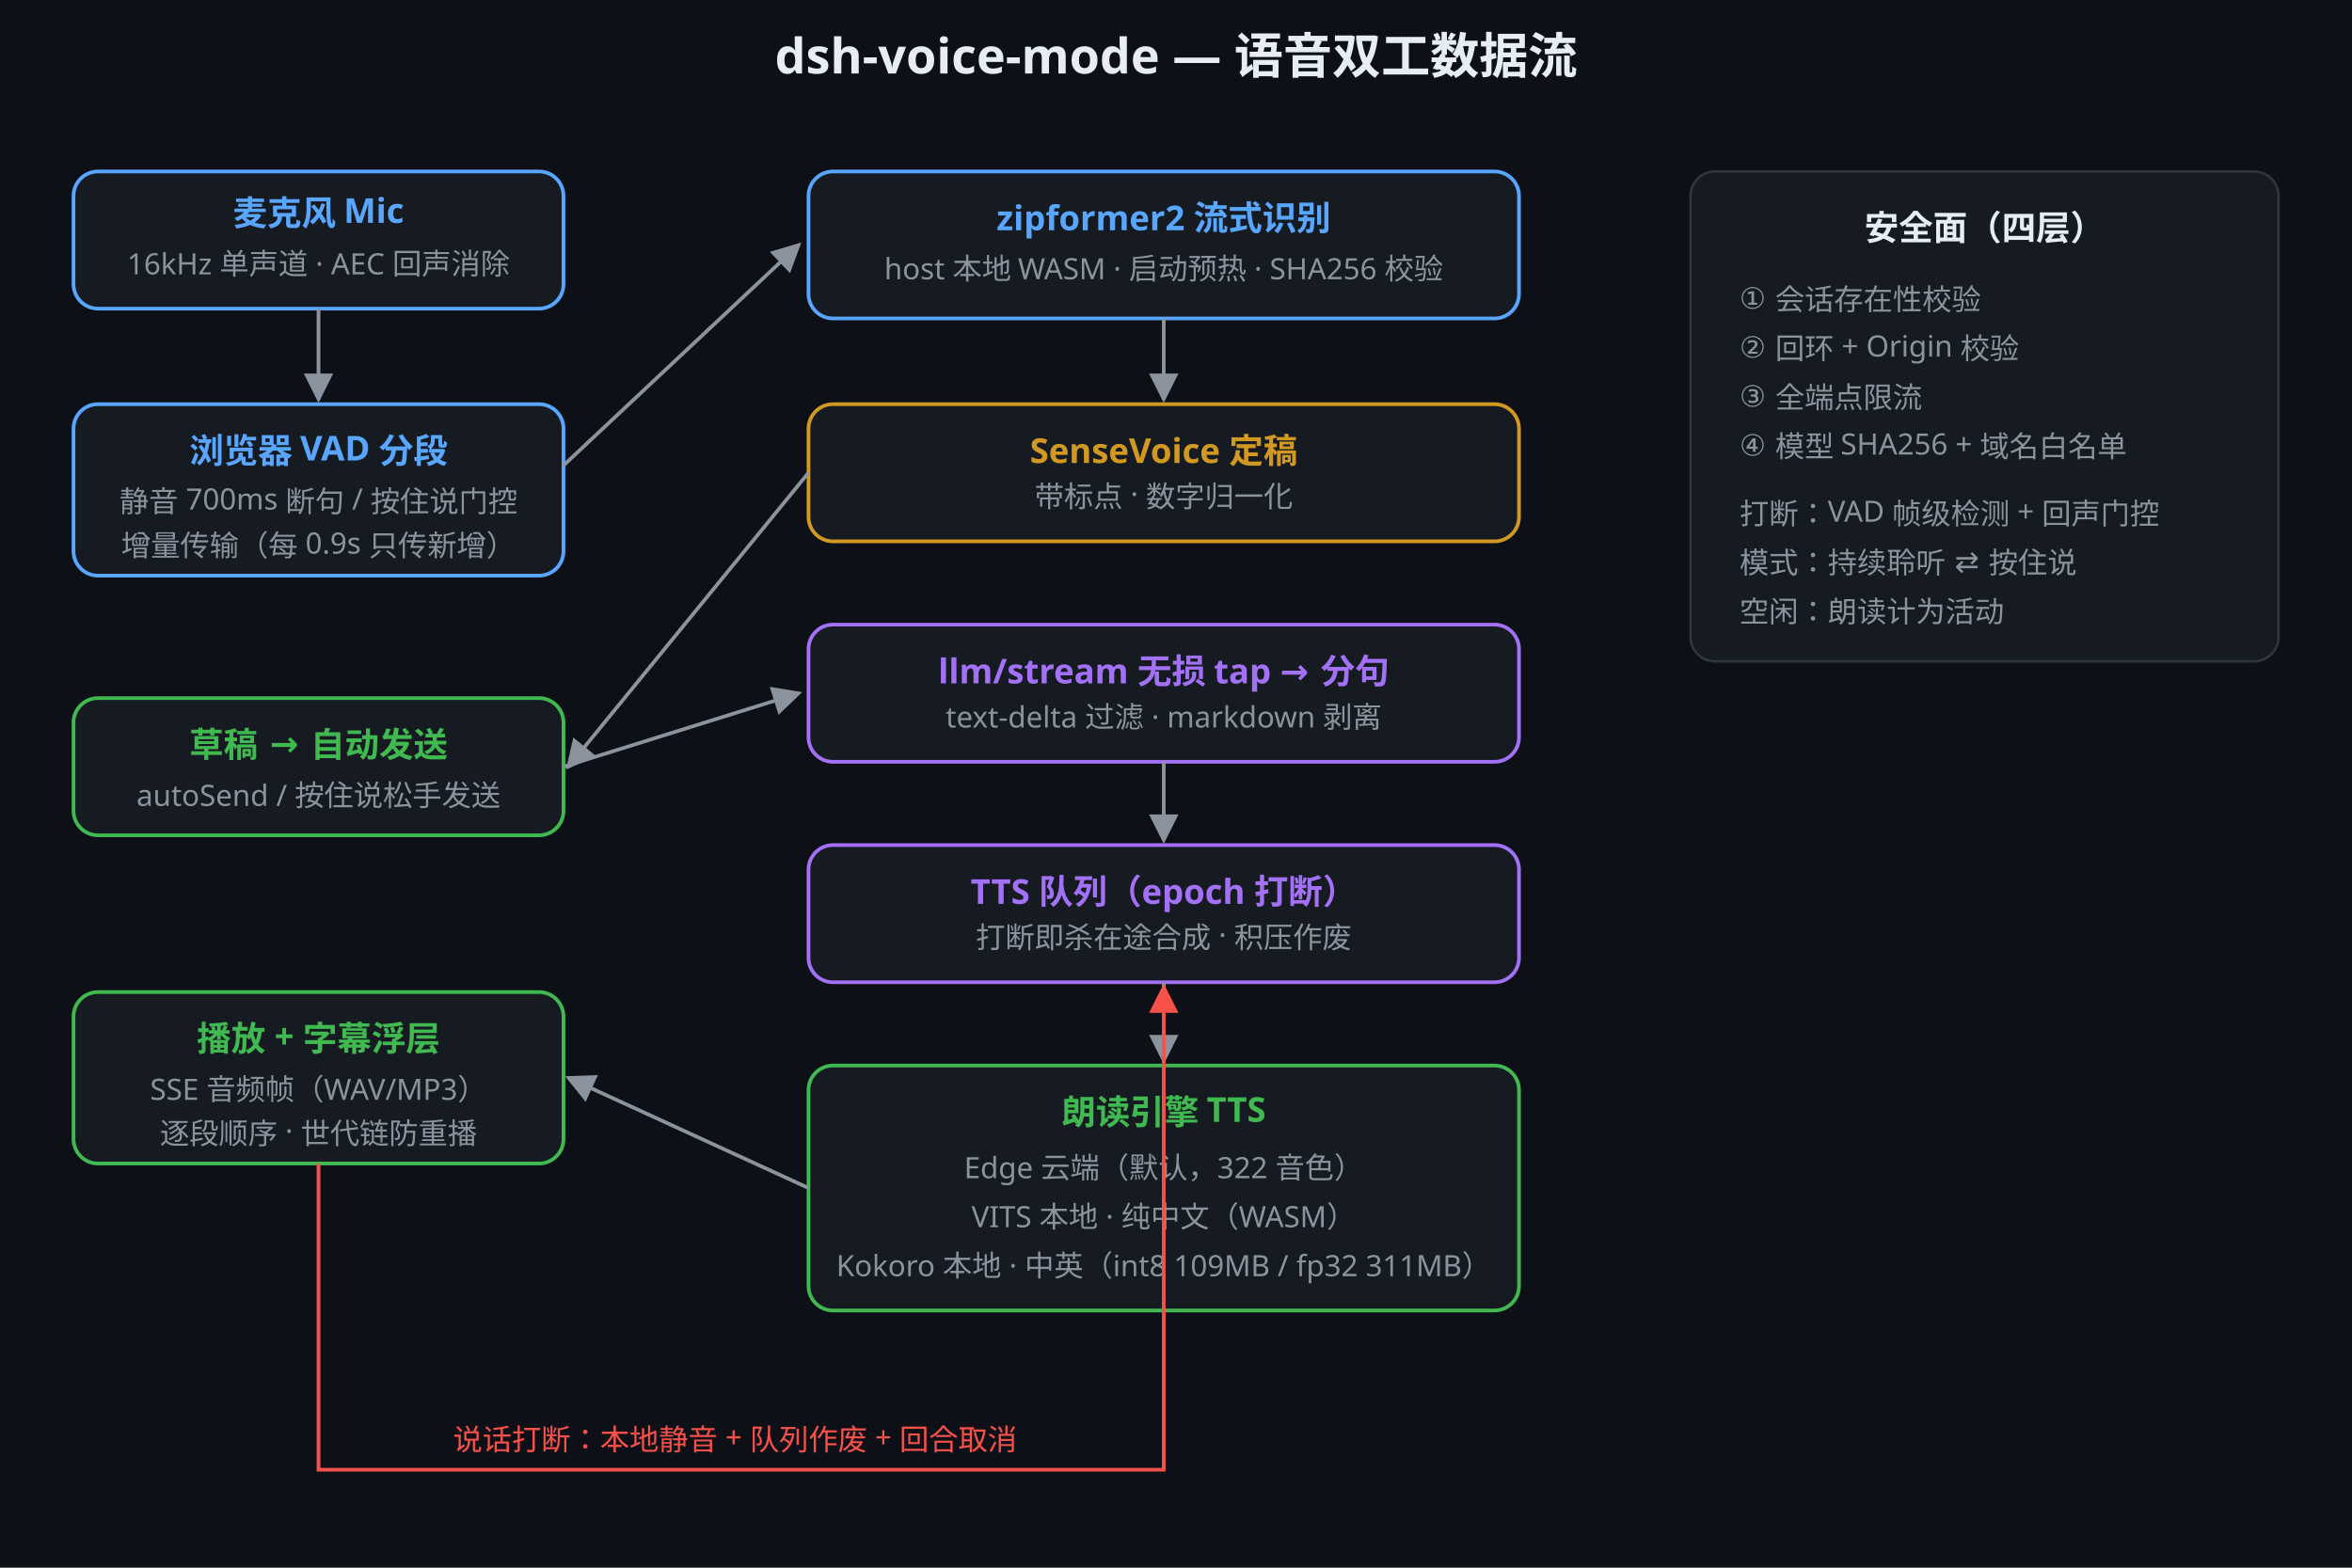
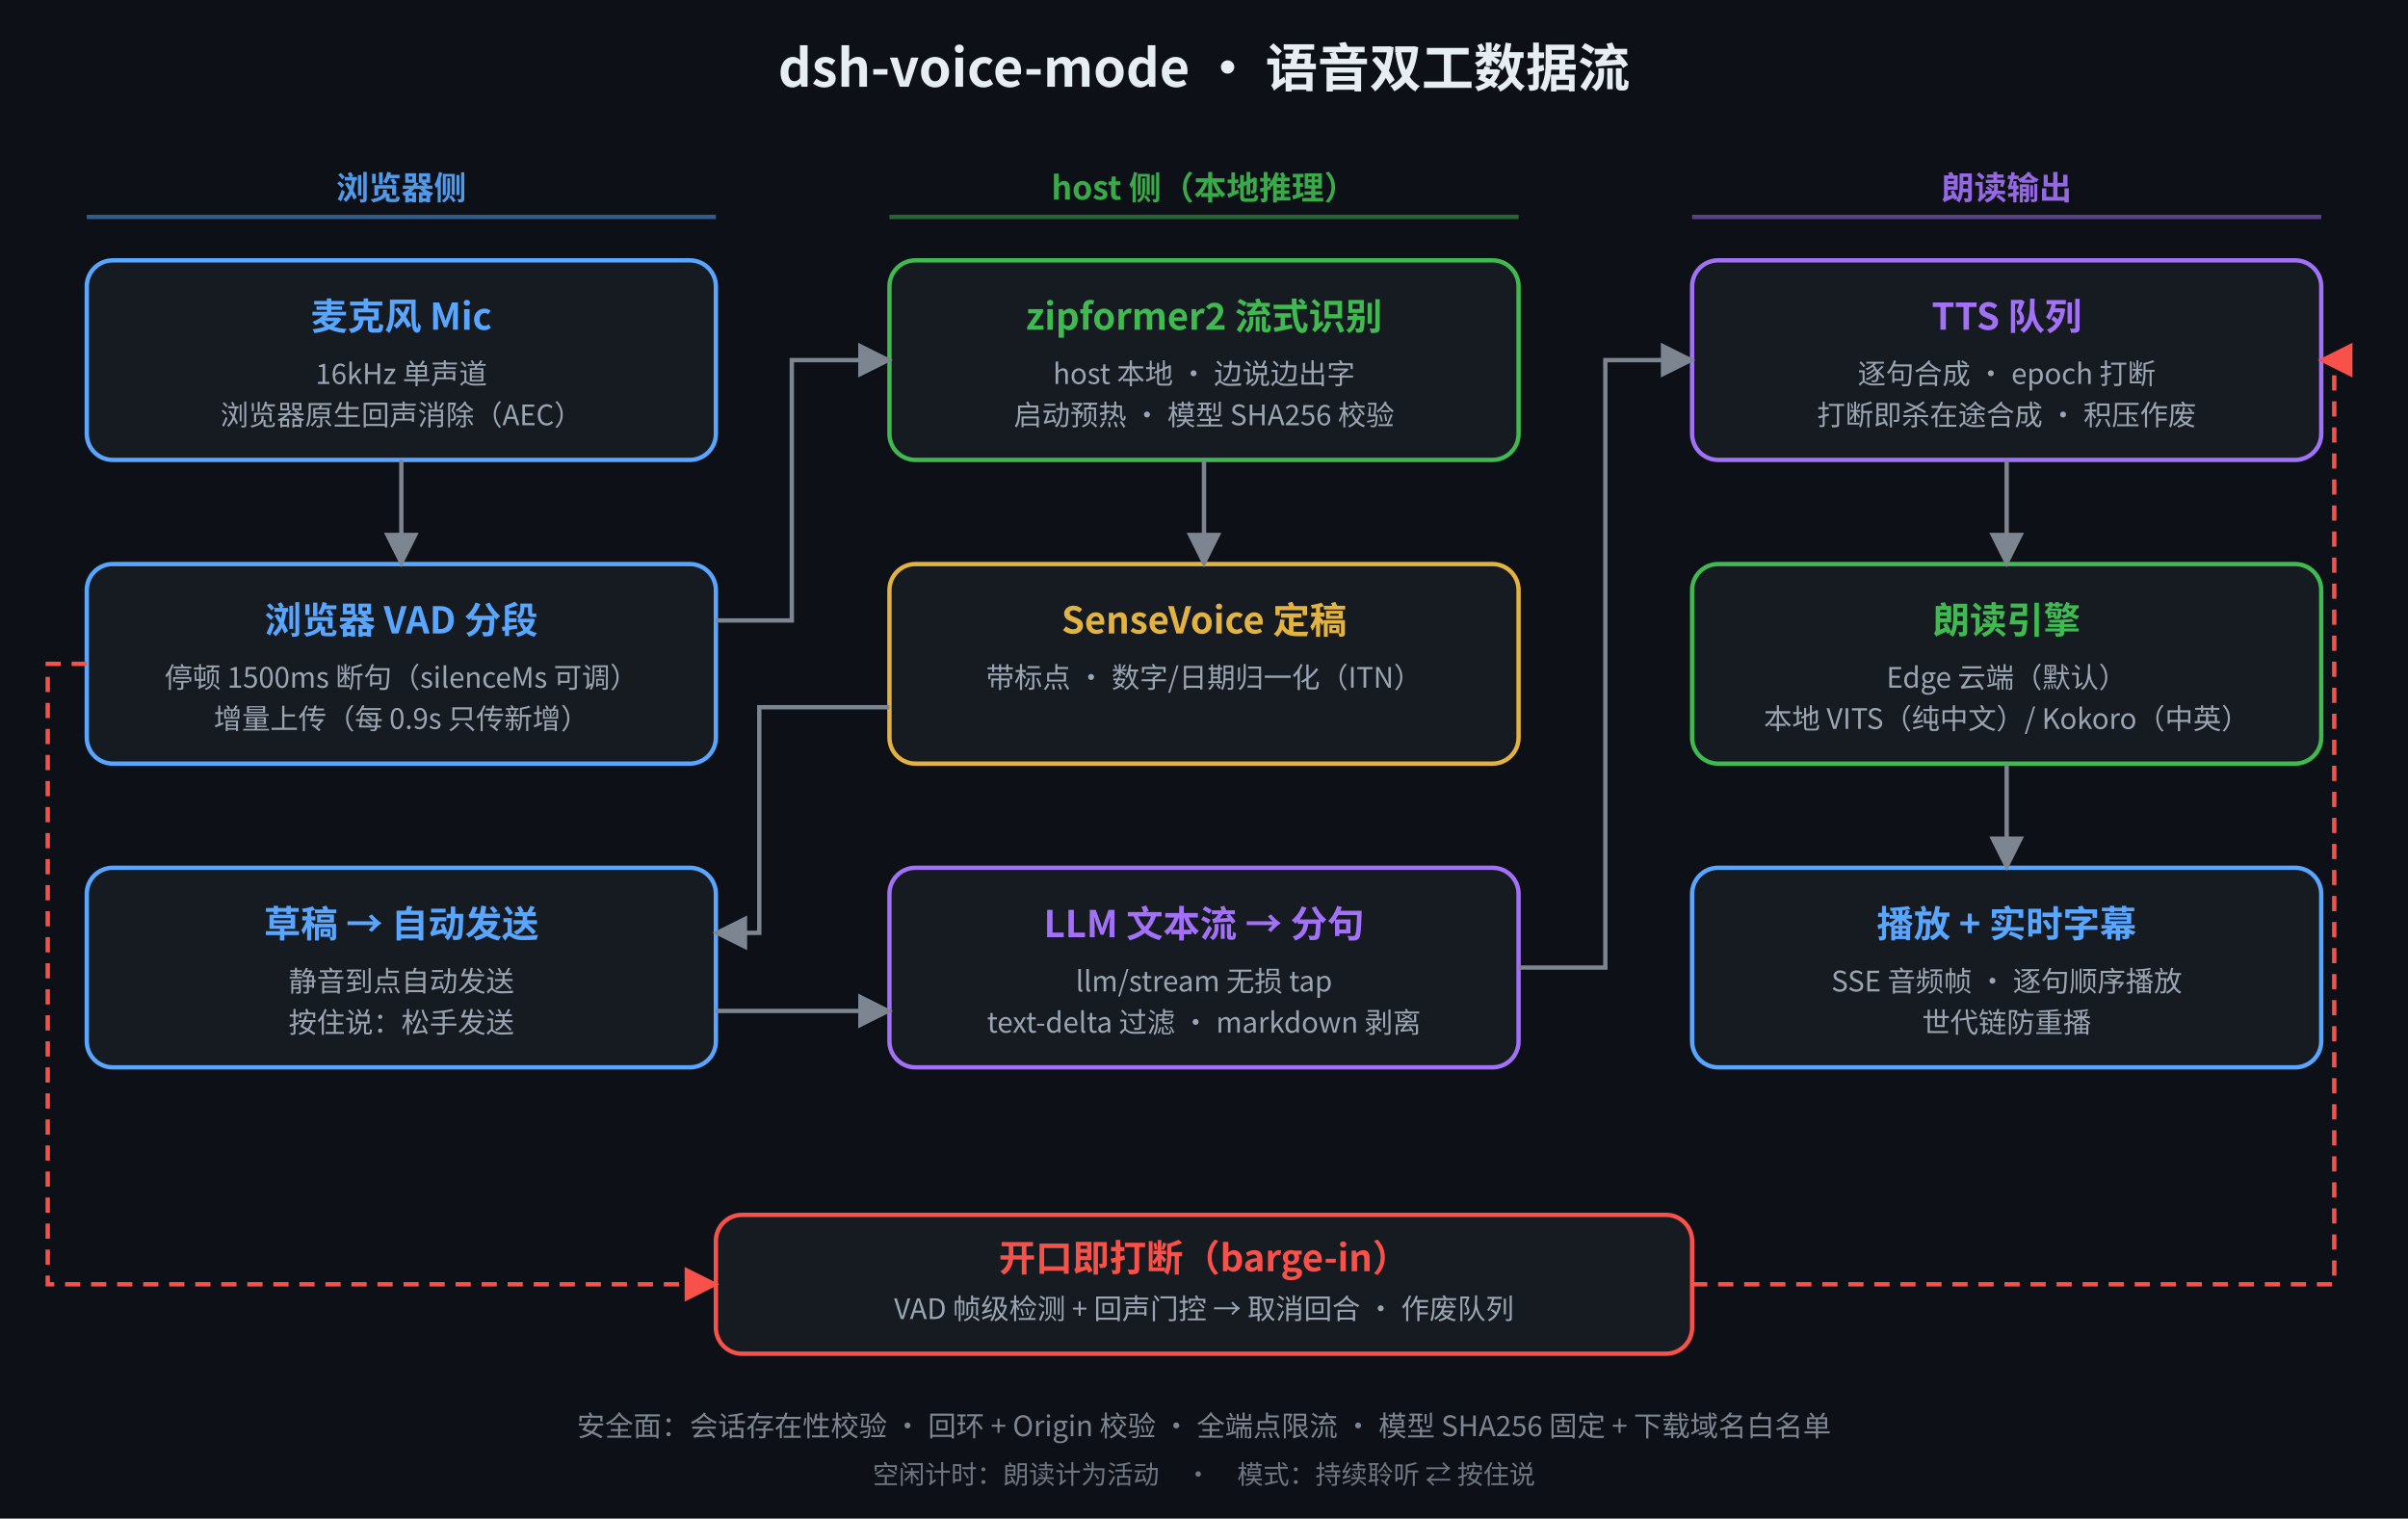
- <svg xmlns="http://www.w3.org/2000/svg" font-family="Segoe UI, system-ui, sans-serif" font-size="14" viewBox="0 0 960 640">
+ <svg xmlns="http://www.w3.org/2000/svg" font-family="Noto Sans CJK SC, PingFang SC, Microsoft YaHei, Segoe UI, system-ui, sans-serif" viewBox="0 0 1110 700" width="1110" height="700">
  <defs>
-     <marker id="arr" markerHeight="8" markerWidth="8" orient="auto" refX="7" refY="4">
-       <path fill="#8b949e" d="M0,0 L8,4 L0,8 z" />
+     <marker id="a7d8590" viewBox="0 0 10 10" refX="9" refY="5" markerWidth="8" markerHeight="8" orient="auto">
+       <path d="M0,0 L10,5 L0,10 z" fill="#7d8590" />
    </marker>
-     <marker id="arrR" markerHeight="8" markerWidth="8" orient="auto" refX="7" refY="4">
-       <path fill="#f85149" d="M0,0 L8,4 L0,8 z" />
+     <marker id="af85149" viewBox="0 0 10 10" refX="9" refY="5" markerWidth="8" markerHeight="8" orient="auto">
+       <path d="M0,0 L10,5 L0,10 z" fill="#f85149" />
    </marker>
  </defs>
-   <rect width="960" height="640" fill="#0d1117" />
-   <text x="480" y="30" fill="#e6edf3" font-size="20" font-weight="700" text-anchor="middle">dsh-voice-mode — 语音双工数据流</text>
-   <rect width="200" height="56" x="30" y="70" fill="#161b22" stroke="#58a6ff" stroke-width="1.5" rx="10" />
-   <text x="130" y="92" fill="#58a6ff" font-weight="700" text-anchor="middle">麦克风 Mic</text>
-   <text x="130" y="112" fill="#8b949e" font-size="12" text-anchor="middle">16kHz 单声道 · AEC 回声消除</text>
-   <rect width="200" height="70" x="30" y="165" fill="#161b22" stroke="#58a6ff" stroke-width="1.5" rx="10" />
-   <text x="130" y="189" fill="#58a6ff" font-weight="700" text-anchor="middle">浏览器 VAD 分段</text>
-   <text x="130" y="209" fill="#8b949e" font-size="12" text-anchor="middle">静音 700ms 断句 / 按住说门控</text>
-   <text x="130" y="227" fill="#8b949e" font-size="12" text-anchor="middle">增量传输（每 0.9s 只传新增）</text>
-   <rect width="200" height="56" x="30" y="285" fill="#161b22" stroke="#3fb950" stroke-width="1.5" rx="10" />
-   <text x="130" y="309" fill="#3fb950" font-weight="700" text-anchor="middle">草稿 → 自动发送</text>
-   <text x="130" y="329" fill="#8b949e" font-size="12" text-anchor="middle">autoSend / 按住说松手发送</text>
-   <rect width="200" height="70" x="30" y="405" fill="#161b22" stroke="#3fb950" stroke-width="1.5" rx="10" />
-   <text x="130" y="429" fill="#3fb950" font-weight="700" text-anchor="middle">播放 + 字幕浮层</text>
-   <text x="130" y="449" fill="#8b949e" font-size="12" text-anchor="middle">SSE 音频帧（WAV/MP3）</text>
-   <text x="130" y="467" fill="#8b949e" font-size="12" text-anchor="middle">逐段顺序 · 世代链防重播</text>
-   <rect width="290" height="60" x="330" y="70" fill="#161b22" stroke="#58a6ff" stroke-width="1.5" rx="10" />
-   <text x="475" y="94" fill="#58a6ff" font-weight="700" text-anchor="middle">zipformer2 流式识别</text>
-   <text x="475" y="114" fill="#8b949e" font-size="12" text-anchor="middle">host 本地 WASM · 启动预热 · SHA256 校验</text>
-   <rect width="290" height="56" x="330" y="165" fill="#161b22" stroke="#d29922" stroke-width="1.5" rx="10" />
-   <text x="475" y="189" fill="#d29922" font-weight="700" text-anchor="middle">SenseVoice 定稿</text>
-   <text x="475" y="207" fill="#8b949e" font-size="12" text-anchor="middle">带标点 · 数字归一化</text>
-   <rect width="290" height="56" x="330" y="255" fill="#161b22" stroke="#a371f7" stroke-width="1.5" rx="10" />
-   <text x="475" y="279" fill="#a371f7" font-weight="700" text-anchor="middle">llm/stream 无损 tap → 分句</text>
-   <text x="475" y="297" fill="#8b949e" font-size="12" text-anchor="middle">text-delta 过滤 · markdown 剥离</text>
-   <rect width="290" height="56" x="330" y="345" fill="#161b22" stroke="#a371f7" stroke-width="1.5" rx="10" />
-   <text x="475" y="369" fill="#a371f7" font-weight="700" text-anchor="middle">TTS 队列（epoch 打断）</text>
-   <text x="475" y="387" fill="#8b949e" font-size="12" text-anchor="middle">打断即杀在途合成 · 积压作废</text>
-   <rect width="290" height="100" x="330" y="435" fill="#161b22" stroke="#3fb950" stroke-width="1.5" rx="10" />
-   <text x="475" y="459" fill="#3fb950" font-weight="700" text-anchor="middle">朗读引擎 TTS</text>
-   <text x="475" y="481" fill="#8b949e" font-size="12" text-anchor="middle">Edge 云端（默认，322 音色）</text>
-   <text x="475" y="501" fill="#8b949e" font-size="12" text-anchor="middle">VITS 本地 · 纯中文（WASM）</text>
-   <text x="475" y="521" fill="#8b949e" font-size="12" text-anchor="middle">Kokoro 本地 · 中英（int8 109MB / fp32 311MB）</text>
-   <rect width="240" height="200" x="690" y="70" fill="#161b22" stroke="#30363d" stroke-width="1" rx="10" />
-   <text x="810" y="98" fill="#e6edf3" font-weight="700" text-anchor="middle">安全面（四层）</text>
-   <text x="710" y="126" fill="#8b949e" font-size="12">① 会话存在性校验</text>
-   <text x="710" y="146" fill="#8b949e" font-size="12">② 回环 + Origin 校验</text>
-   <text x="710" y="166" fill="#8b949e" font-size="12">③ 全端点限流</text>
-   <text x="710" y="186" fill="#8b949e" font-size="12">④ 模型 SHA256 + 域名白名单</text>
-   <text x="710" y="214" fill="#8b949e" font-size="12">打断：VAD 帧级检测 + 回声门控</text>
-   <text x="710" y="234" fill="#8b949e" font-size="12">模式：持续聆听 ⇄ 按住说</text>
-   <text x="710" y="254" fill="#8b949e" font-size="12">空闲：朗读计为活动</text>
-   <line x1="130" x2="130" y1="126" y2="163" stroke="#8b949e" stroke-width="1.5" marker-end="url(#arr)" />
-   <line x1="230" x2="326" y1="190" y2="100" stroke="#8b949e" stroke-width="1.5" marker-end="url(#arr)" />
-   <line x1="475" x2="475" y1="130" y2="163" stroke="#8b949e" stroke-width="1.5" marker-end="url(#arr)" />
-   <line x1="330" x2="232" y1="193" y2="313" stroke="#8b949e" stroke-width="1.5" marker-end="url(#arr)" />
-   <line x1="230" x2="326" y1="313" y2="283" stroke="#8b949e" stroke-width="1.5" marker-end="url(#arr)" />
-   <line x1="475" x2="475" y1="311" y2="343" stroke="#8b949e" stroke-width="1.5" marker-end="url(#arr)" />
-   <line x1="475" x2="475" y1="401" y2="433" stroke="#8b949e" stroke-width="1.5" marker-end="url(#arr)" />
-   <line x1="330" x2="232" y1="485" y2="440" stroke="#8b949e" stroke-width="1.5" marker-end="url(#arr)" />
-   <path fill="none" stroke="#f85149" stroke-width="1.5" marker-end="url(#arrR)" d="M130,475 L130,600 L475,600 L475,403" />
-   <text x="300" y="592" fill="#f85149" font-size="12" text-anchor="middle">说话打断：本地静音 + 队列作废 + 回合取消</text>
+   <rect width="1110" height="700" fill="#0d1117" />
+   <text x="555" y="40" text-anchor="middle" font-size="24" font-weight="700" fill="#e6edf3">dsh-voice-mode · 语音双工数据流</text>
+   <text x="185.0" y="92" text-anchor="middle" font-size="15" font-weight="700" fill="#58a6ff" opacity="0.9">浏览器侧</text>
+   <line x1="40" y1="100" x2="330" y2="100" stroke="#58a6ff" stroke-width="2" opacity="0.5" />
+   <text x="555.0" y="92" text-anchor="middle" font-size="15" font-weight="700" fill="#3fb950" opacity="0.9">host 侧（本地推理）</text>
+   <line x1="410" y1="100" x2="700" y2="100" stroke="#3fb950" stroke-width="2" opacity="0.5" />
+   <text x="925.0" y="92" text-anchor="middle" font-size="15" font-weight="700" fill="#a371f7" opacity="0.9">朗读输出</text>
+   <line x1="780" y1="100" x2="1070" y2="100" stroke="#a371f7" stroke-width="2" opacity="0.5" />
+   <rect x="40" y="120" width="290" height="92" rx="12" fill="#161b22" stroke="#58a6ff" stroke-width="2" />
+   <text x="185.0" y="152" text-anchor="middle" font-size="17" font-weight="700" fill="#58a6ff">麦克风 Mic</text>
+   <text x="185.0" y="177" text-anchor="middle" font-size="13" fill="#9aa5b1">16kHz 单声道</text>
+   <text x="185.0" y="196" text-anchor="middle" font-size="13" fill="#9aa5b1">浏览器原生回声消除（AEC）</text>
+   <rect x="40" y="260" width="290" height="92" rx="12" fill="#161b22" stroke="#58a6ff" stroke-width="2" />
+   <text x="185.0" y="292" text-anchor="middle" font-size="17" font-weight="700" fill="#58a6ff">浏览器 VAD 分段</text>
+   <text x="185.0" y="317" text-anchor="middle" font-size="13" fill="#9aa5b1">停顿 1500ms 断句（silenceMs 可调）</text>
+   <text x="185.0" y="336" text-anchor="middle" font-size="13" fill="#9aa5b1">增量上传（每 0.9s 只传新增）</text>
+   <rect x="40" y="400" width="290" height="92" rx="12" fill="#161b22" stroke="#58a6ff" stroke-width="2" />
+   <text x="185.0" y="432" text-anchor="middle" font-size="17" font-weight="700" fill="#58a6ff">草稿 → 自动发送</text>
+   <text x="185.0" y="457" text-anchor="middle" font-size="13" fill="#9aa5b1">静音到点自动发送</text>
+   <text x="185.0" y="476" text-anchor="middle" font-size="13" fill="#9aa5b1">按住说：松手发送</text>
+   <rect x="410" y="120" width="290" height="92" rx="12" fill="#161b22" stroke="#3fb950" stroke-width="2" />
+   <text x="555.0" y="152" text-anchor="middle" font-size="17" font-weight="700" fill="#3fb950">zipformer2 流式识别</text>
+   <text x="555.0" y="177" text-anchor="middle" font-size="13" fill="#9aa5b1">host 本地 · 边说边出字</text>
+   <text x="555.0" y="196" text-anchor="middle" font-size="13" fill="#9aa5b1">启动预热 · 模型 SHA256 校验</text>
+   <rect x="410" y="260" width="290" height="92" rx="12" fill="#161b22" stroke="#e3b341" stroke-width="2" />
+   <text x="555.0" y="292" text-anchor="middle" font-size="17" font-weight="700" fill="#e3b341">SenseVoice 定稿</text>
+   <text x="555.0" y="317" text-anchor="middle" font-size="13" fill="#9aa5b1">带标点 · 数字/日期归一化（ITN）</text>
+   <rect x="410" y="400" width="290" height="92" rx="12" fill="#161b22" stroke="#a371f7" stroke-width="2" />
+   <text x="555.0" y="432" text-anchor="middle" font-size="17" font-weight="700" fill="#a371f7">LLM 文本流 → 分句</text>
+   <text x="555.0" y="457" text-anchor="middle" font-size="13" fill="#9aa5b1">llm/stream 无损 tap</text>
+   <text x="555.0" y="476" text-anchor="middle" font-size="13" fill="#9aa5b1">text-delta 过滤 · markdown 剥离</text>
+   <rect x="780" y="120" width="290" height="92" rx="12" fill="#161b22" stroke="#a371f7" stroke-width="2" />
+   <text x="925.0" y="152" text-anchor="middle" font-size="17" font-weight="700" fill="#a371f7">TTS 队列</text>
+   <text x="925.0" y="177" text-anchor="middle" font-size="13" fill="#9aa5b1">逐句合成 · epoch 打断</text>
+   <text x="925.0" y="196" text-anchor="middle" font-size="13" fill="#9aa5b1">打断即杀在途合成 · 积压作废</text>
+   <rect x="780" y="260" width="290" height="92" rx="12" fill="#161b22" stroke="#3fb950" stroke-width="2" />
+   <text x="925.0" y="292" text-anchor="middle" font-size="17" font-weight="700" fill="#3fb950">朗读引擎</text>
+   <text x="925.0" y="317" text-anchor="middle" font-size="13" fill="#9aa5b1">Edge 云端（默认）</text>
+   <text x="925.0" y="336" text-anchor="middle" font-size="13" fill="#9aa5b1">本地 VITS（纯中文）/ Kokoro（中英）</text>
+   <rect x="780" y="400" width="290" height="92" rx="12" fill="#161b22" stroke="#58a6ff" stroke-width="2" />
+   <text x="925.0" y="432" text-anchor="middle" font-size="17" font-weight="700" fill="#58a6ff">播放 + 实时字幕</text>
+   <text x="925.0" y="457" text-anchor="middle" font-size="13" fill="#9aa5b1">SSE 音频帧 · 逐句顺序播放</text>
+   <text x="925.0" y="476" text-anchor="middle" font-size="13" fill="#9aa5b1">世代链防重播</text>
+   <path d="M185.0,212 L185.0,260" fill="none" stroke="#7d8590" stroke-width="2" marker-end="url(#a7d8590)" />
+   <path d="M330,286 L365,286 L365,166 L410,166" fill="none" stroke="#7d8590" stroke-width="2" marker-end="url(#a7d8590)" />
+   <path d="M555.0,212 L555.0,260" fill="none" stroke="#7d8590" stroke-width="2" marker-end="url(#a7d8590)" />
+   <path d="M410,326 L350,326 L350,430 L330,430" fill="none" stroke="#7d8590" stroke-width="2" marker-end="url(#a7d8590)" />
+   <path d="M330,466 L410,466" fill="none" stroke="#7d8590" stroke-width="2" marker-end="url(#a7d8590)" />
+   <path d="M700,446.0 L740,446.0 L740,166.0 L780,166.0" fill="none" stroke="#7d8590" stroke-width="2" marker-end="url(#a7d8590)" />
+   <path d="M925.0,212 L925.0,260" fill="none" stroke="#7d8590" stroke-width="2" marker-end="url(#a7d8590)" />
+   <path d="M925.0,352 L925.0,400" fill="none" stroke="#7d8590" stroke-width="2" marker-end="url(#a7d8590)" />
+   <rect x="330" y="560" width="450" height="64" rx="12" fill="#161b22" stroke="#f85149" stroke-width="2" />
+   <text x="555.0" y="586" text-anchor="middle" font-size="17" font-weight="700" fill="#f85149">开口即打断（barge-in）</text>
+   <text x="555.0" y="608" text-anchor="middle" font-size="13" fill="#9aa5b1">VAD 帧级检测 + 回声门控 → 取消回合 · 作废队列</text>
+   <path d="M40,306.0 L22,306.0 L22,592.0 L330,592.0" fill="none" stroke="#f85149" stroke-width="2" stroke-dasharray="7 5" marker-end="url(#af85149)" />
+   <path d="M780,592.0 L1076,592.0 L1076,166.0 L1070,166.0" fill="none" stroke="#f85149" stroke-width="2" stroke-dasharray="7 5" marker-end="url(#af85149)" />
+   <text x="555" y="662" text-anchor="middle" font-size="13" fill="#7d8590">安全面：会话存在性校验 · 回环 + Origin 校验 · 全端点限流 · 模型 SHA256 固定 + 下载域名白名单</text>
+   <text x="555" y="684" text-anchor="middle" font-size="12" fill="#6e7681">空闲计时：朗读计为活动　·　模式：持续聆听 ⇄ 按住说</text>
</svg>
